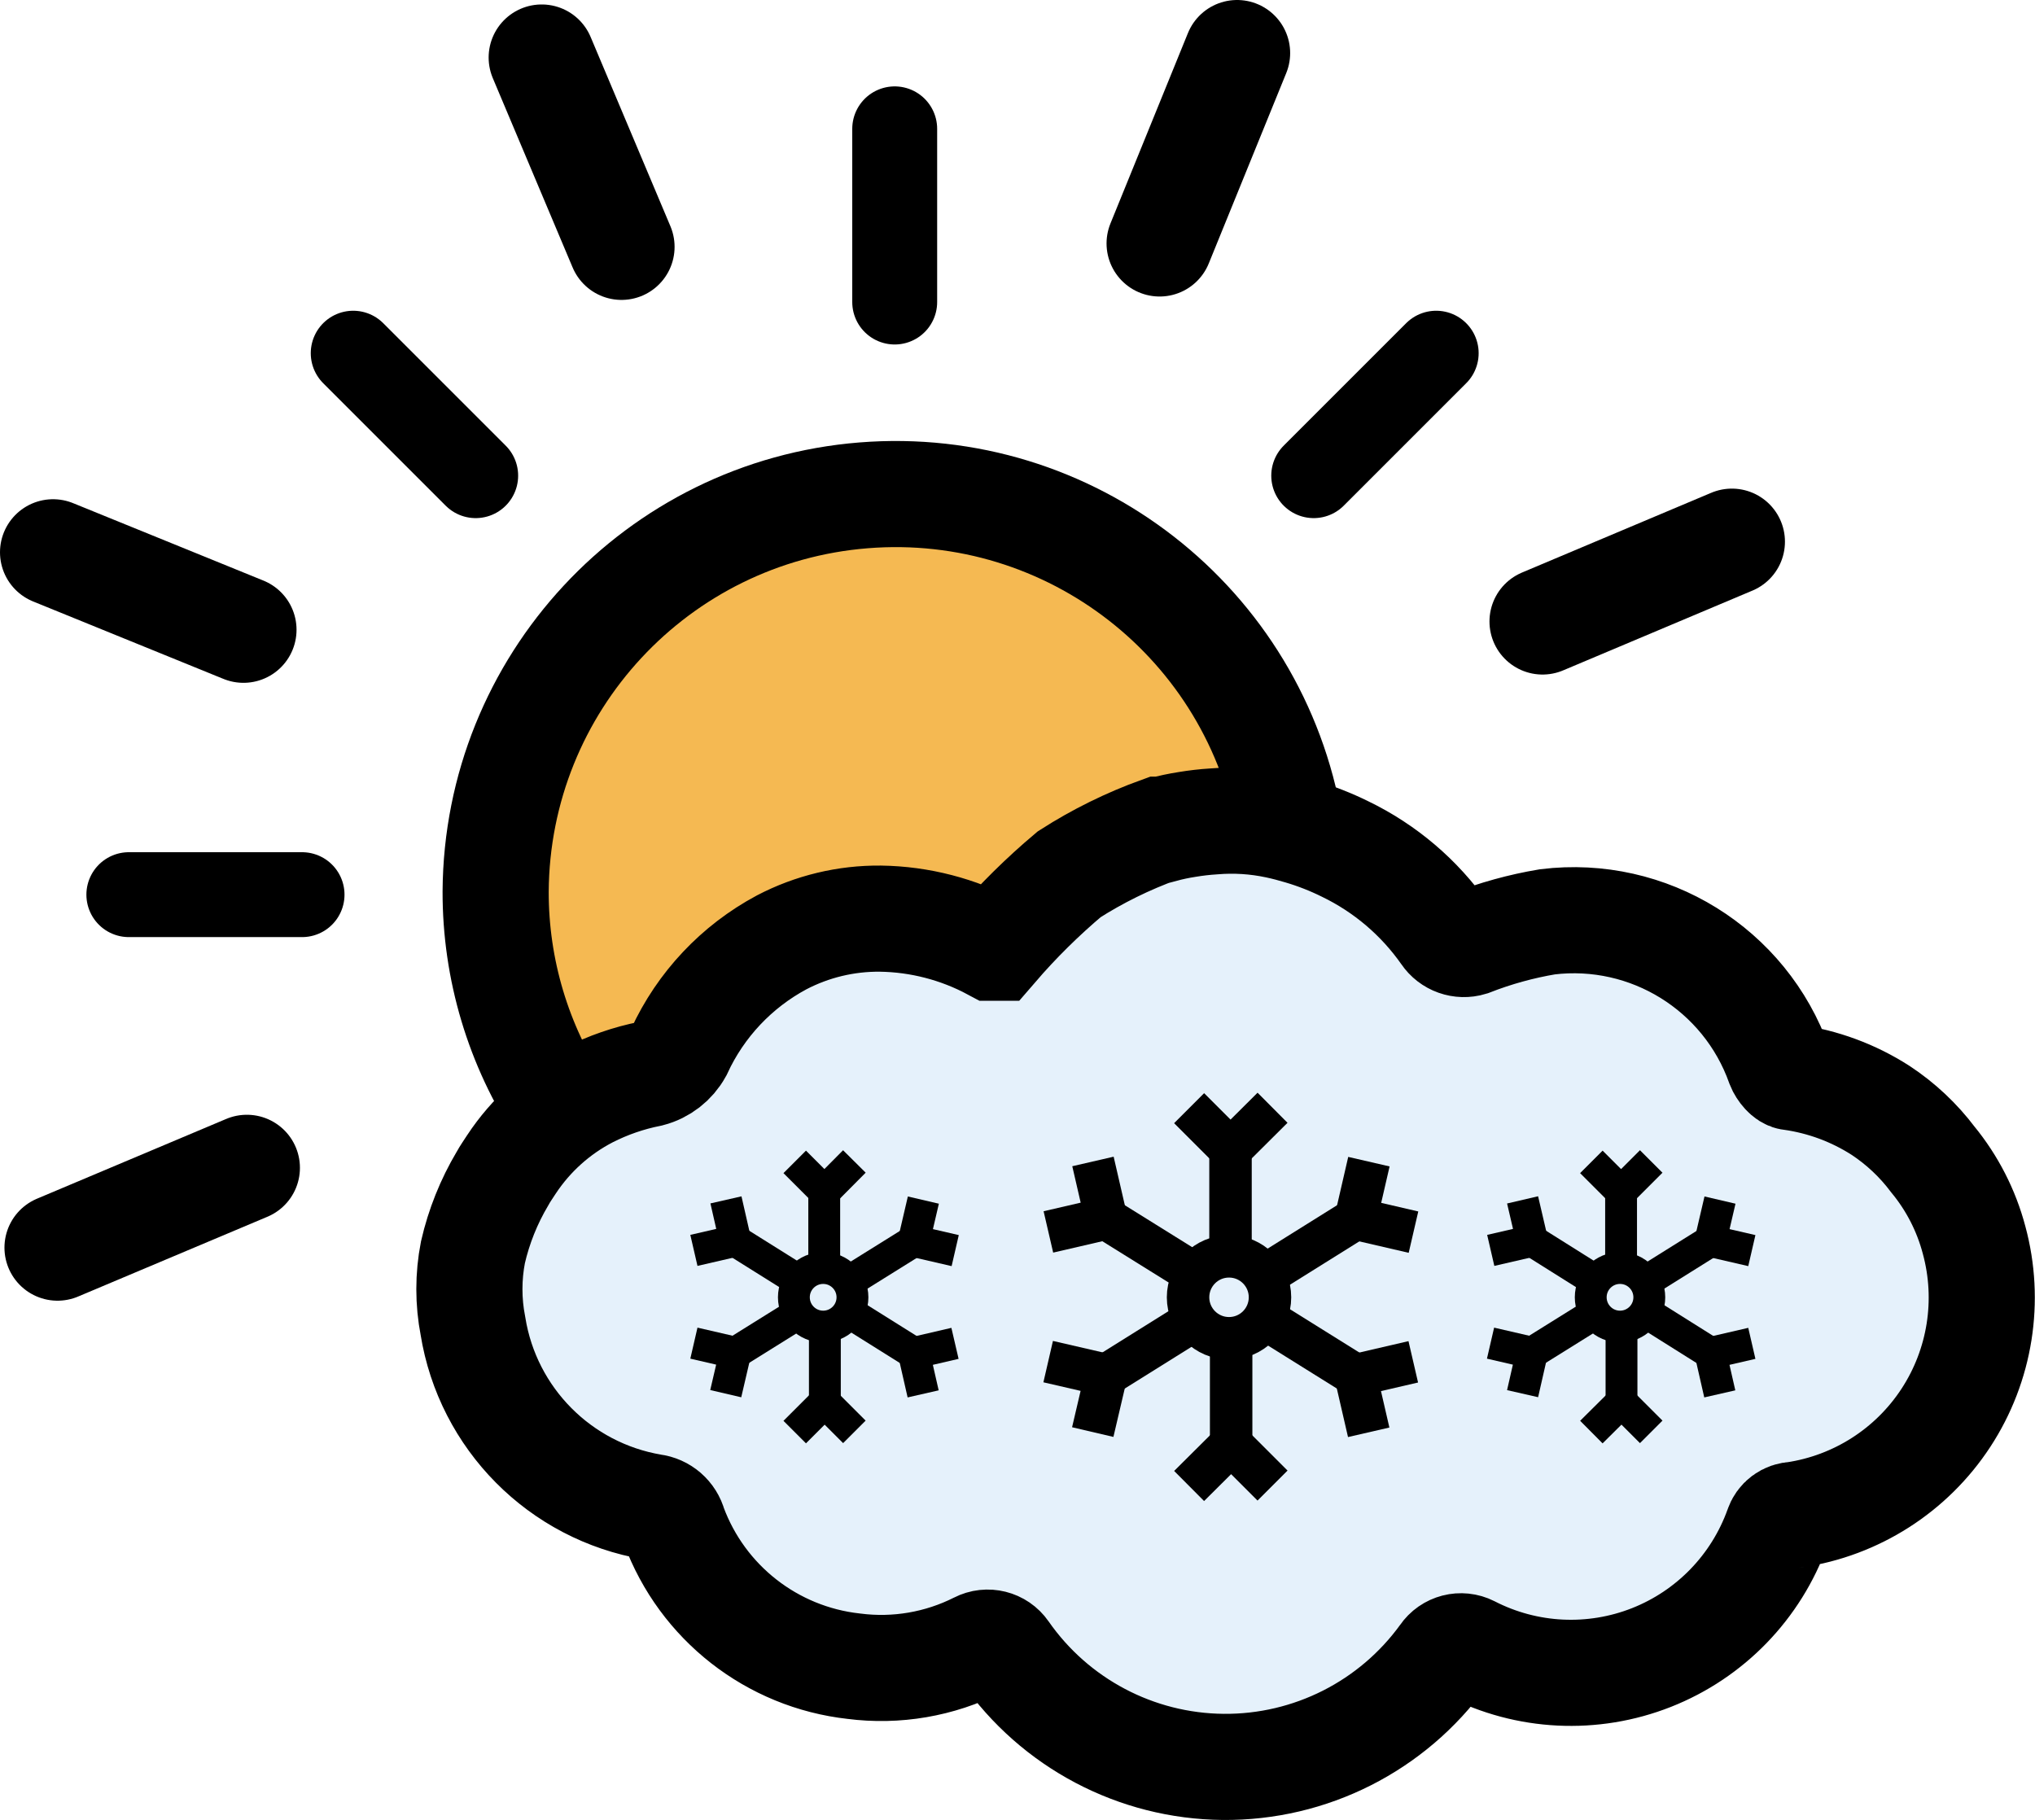
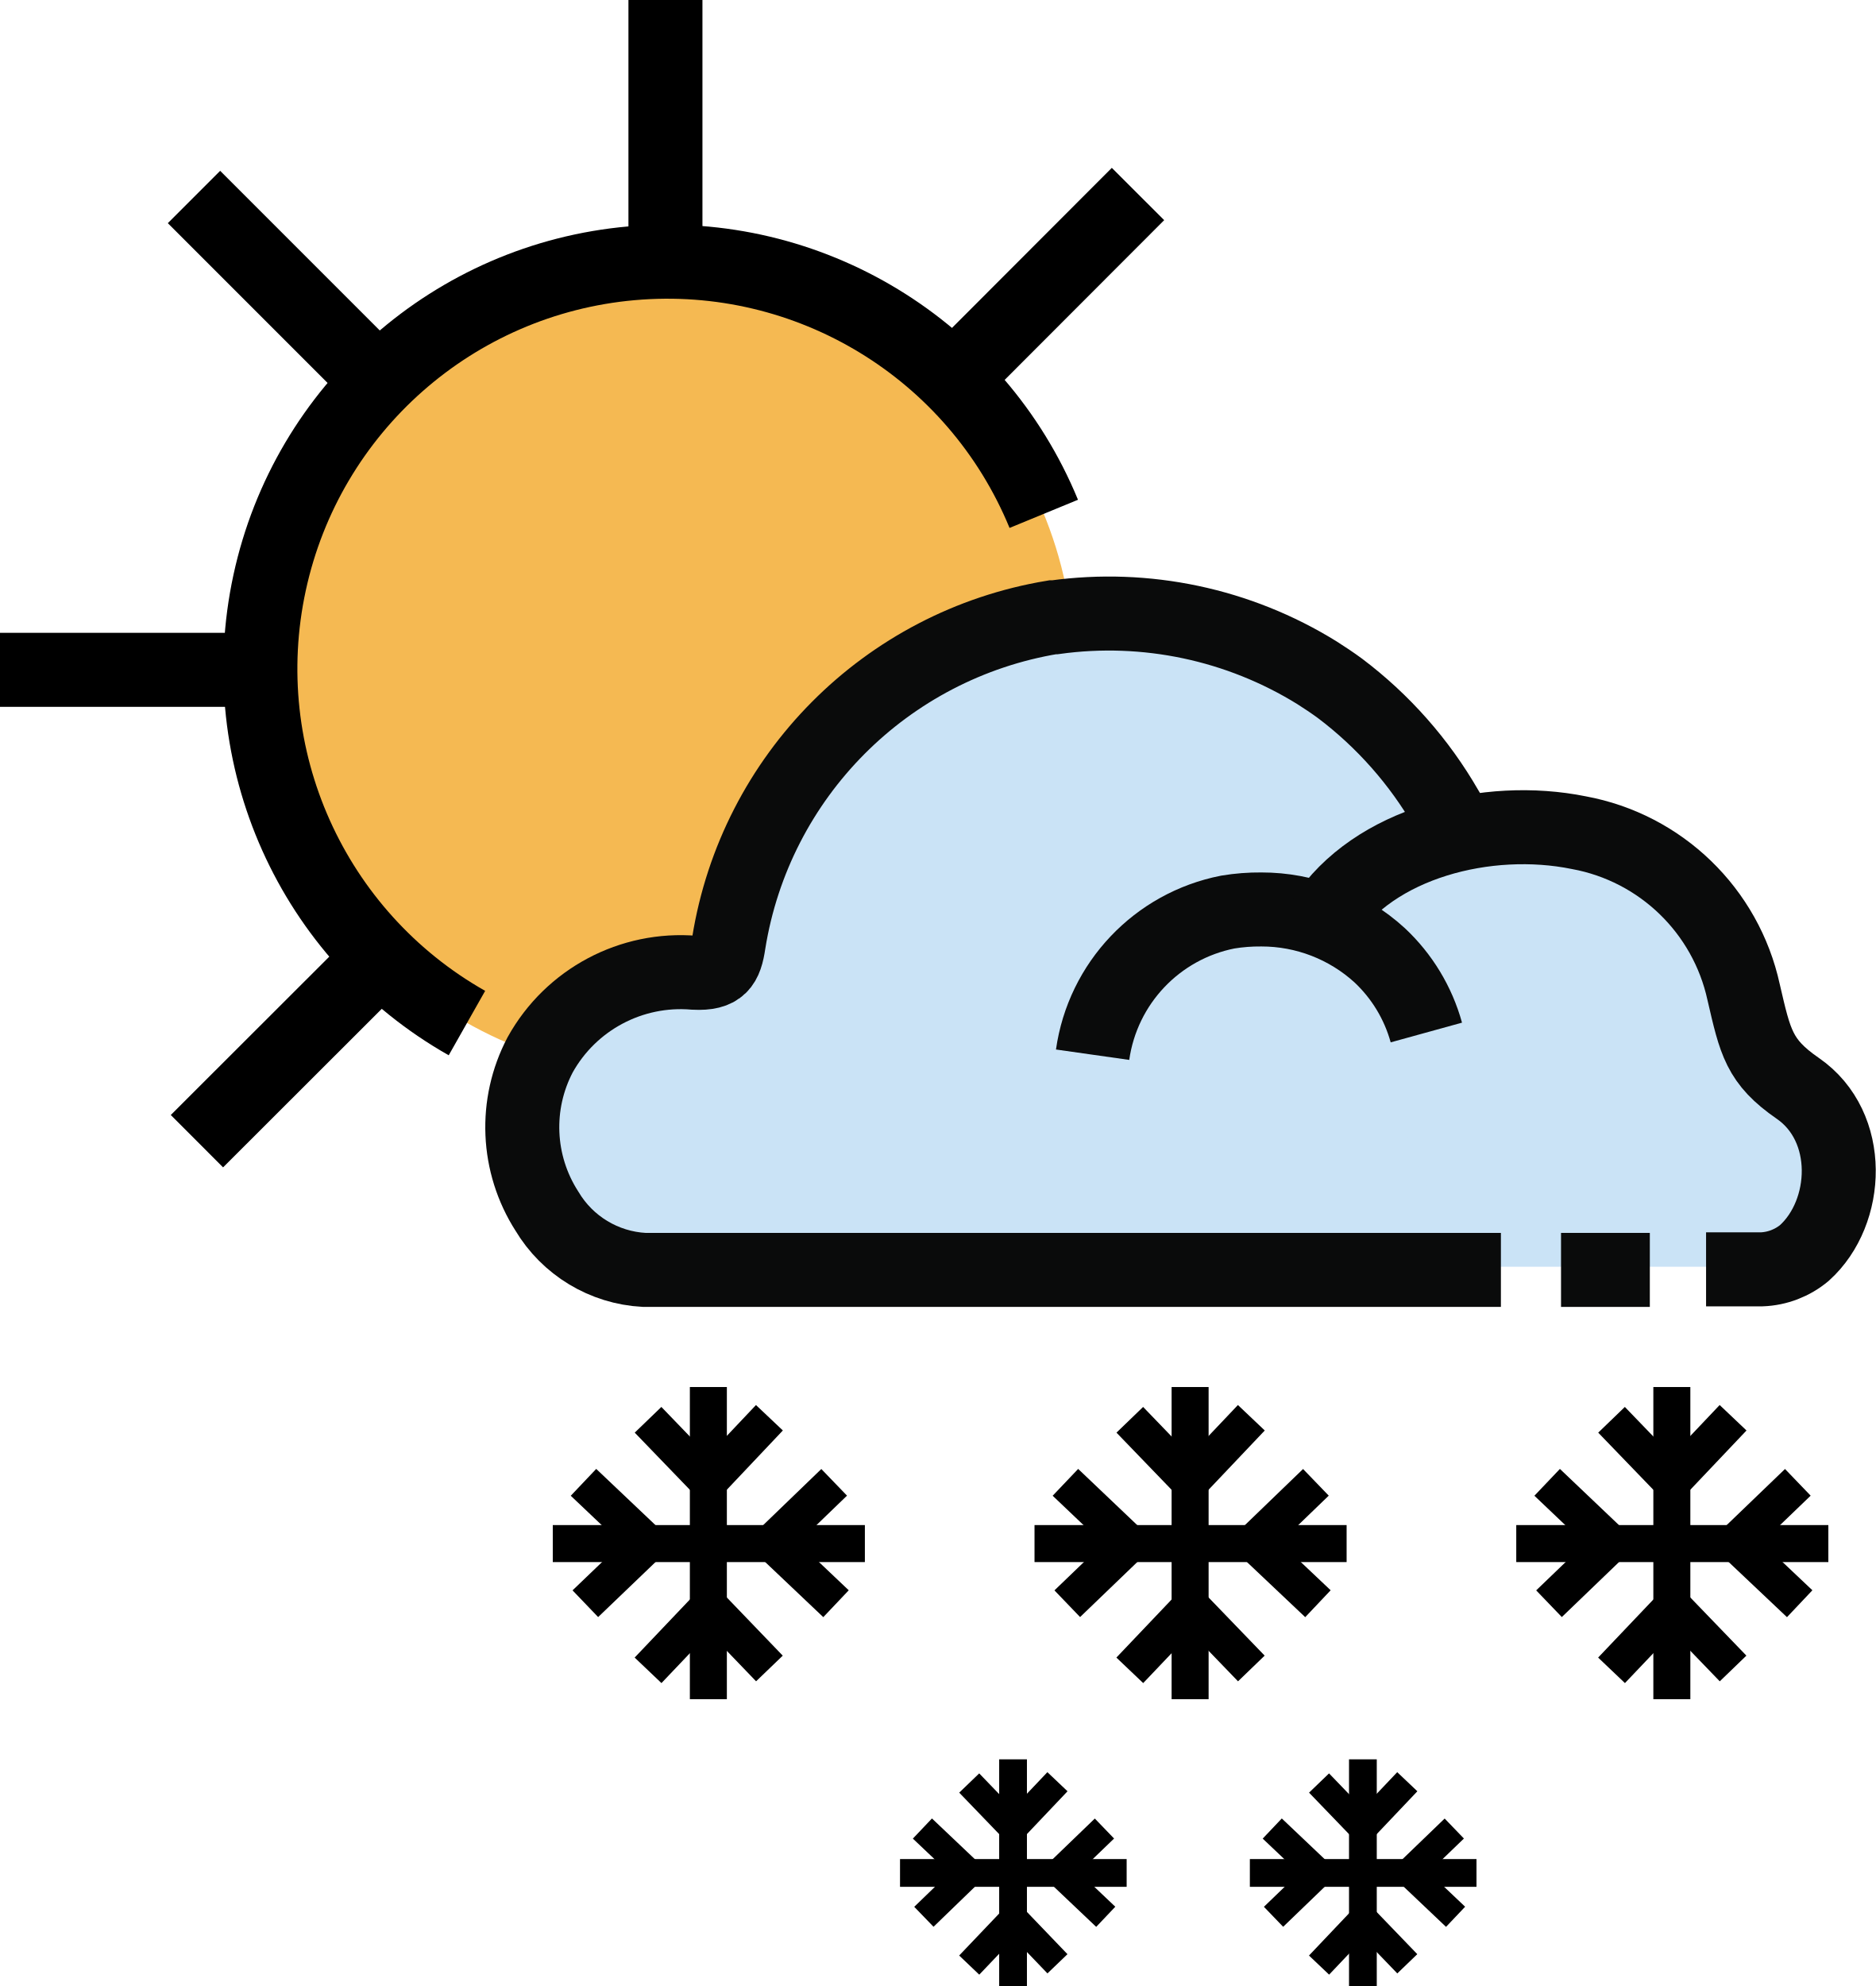
- <svg xmlns="http://www.w3.org/2000/svg" viewBox="0 0 95.87 85.74">
+ <svg xmlns="http://www.w3.org/2000/svg" viewBox="0 0 101.39 107.33">
  <defs>
-     <style>.cls-1{fill:#e5f1fb;}.cls-2{fill:#f5b952;}.cls-3,.cls-4,.cls-5,.cls-6,.cls-7{fill:none;stroke:#000;stroke-miterlimit:10;}.cls-3{stroke-width:1.5px;}.cls-4{stroke-width:2px;}.cls-5,.cls-7{stroke-width:5px;}.cls-6,.cls-7{stroke-linecap:round;}.cls-6{stroke-width:4px;}</style>
+     <style>.cls-1{fill:#f5b952;}.cls-2{fill:#cae3f6;}.cls-3,.cls-4,.cls-5,.cls-6,.cls-7{fill:none;stroke-miterlimit:10;}.cls-3,.cls-4,.cls-5,.cls-6{stroke:#000;}.cls-3{stroke-width:1.5px;}.cls-4{stroke-width:2px;}.cls-5,.cls-6,.cls-7{stroke-width:4px;}.cls-6{stroke-linecap:square;}.cls-7{stroke:#0a0b0b;}</style>
  </defs>
  <g id="Layer_2" data-name="Layer 2">
    <g id="Layer_1-2" data-name="Layer 1">
-       <path class="cls-1" d="M92.24,59.26a9.76,9.76,0,0,0-1.91-3.66,9.66,9.66,0,0,0-2.41-2.23,10.34,10.34,0,0,0-4.12-1.51c-.21,0-.45-.31-.55-.54a10.06,10.06,0,0,0-10.7-6.52,18.06,18.06,0,0,0-3.54.94,1.06,1.06,0,0,1-1.18-.42,12,12,0,0,0-4.6-3.9,13.6,13.6,0,0,0-2-.79,10.25,10.25,0,0,0-1.09-.28,10.14,10.14,0,0,0-3-.18c-.44,0-.85.08-1.19.13-.58.1-1,.2-1.15.24l-.13,0a21.18,21.18,0,0,0-4.17,2A29,29,0,0,0,47.06,46a.55.55,0,1,0-.1-.05,11.39,11.39,0,0,0-5.17-1.33,9.62,9.62,0,0,0-4.56,1.09,10.67,10.67,0,0,0-4.73,5,2.15,2.15,0,0,1-1.34,1,11.09,11.09,0,0,0-2.83.95,9.39,9.39,0,0,0-3.55,3.15c-.14.21-.29.42-.42.65A11.45,11.45,0,0,0,23,59.86a8.63,8.63,0,0,0,0,3.34,10,10,0,0,0,8.29,8.24,1.15,1.15,0,0,1,1,.84,10.26,10.26,0,0,0,14,5.43,1,1,0,0,1,1.25.31,12.48,12.48,0,0,0,20.18.1A1,1,0,0,1,69,77.81,10.16,10.16,0,0,0,83.15,72.3a.81.81,0,0,1,.77-.57A10,10,0,0,0,92.24,59.26Z" />
-       <path class="cls-2" d="M60.07,37.59C60,39.13,48.58,40.27,36.2,45.76,26.75,50,23.39,53,23.39,42.65A18.72,18.72,0,0,1,42.12,23.93C52.46,23.93,60.46,29.29,60.07,37.59Z" />
-       <line class="cls-3" x1="38.83" y1="56.16" x2="38.83" y2="60.07" />
-       <polyline class="cls-3" points="37.44 54.74 38.84 56.14 40.25 54.72" />
-       <line class="cls-3" x1="38.86" y1="66.04" x2="38.86" y2="62.13" />
-       <polyline class="cls-3" points="40.25 67.46 38.85 66.06 37.44 67.47" />
-       <line class="cls-3" x1="43.03" y1="63.73" x2="39.71" y2="61.65" />
-       <polyline class="cls-3" points="43.49 65.67 43.05 63.74 44.99 63.29" />
-       <line class="cls-3" x1="34.66" y1="58.47" x2="37.98" y2="60.55" />
-       <polyline class="cls-3" points="34.2 56.53 34.64 58.46 32.69 58.91" />
-       <line class="cls-3" x1="34.66" y1="63.72" x2="37.98" y2="61.65" />
-       <polyline class="cls-3" points="34.19 65.66 34.64 63.73 32.69 63.28" />
-       <line class="cls-3" x1="43.03" y1="58.48" x2="39.71" y2="60.55" />
-       <polyline class="cls-3" points="43.5 56.54 43.05 58.47 45 58.92" />
-       <circle class="cls-3" cx="38.78" cy="61.12" r="1.38" />
-       <line class="cls-4" x1="57.97" y1="54.2" x2="57.97" y2="59.66" />
-       <polyline class="cls-4" points="56.02 52.21 57.97 54.16 59.95 52.19" />
-       <line class="cls-4" x1="58" y1="68" x2="58" y2="62.54" />
-       <polyline class="cls-4" points="59.95 69.99 58 68.04 56.02 70.01" />
-       <line class="cls-4" x1="63.83" y1="64.77" x2="59.2" y2="61.88" />
-       <polyline class="cls-4" points="64.48 67.48 63.86 64.79 66.58 64.16" />
-       <line class="cls-4" x1="52.14" y1="57.43" x2="56.78" y2="60.32" />
-       <polyline class="cls-4" points="51.49 54.72 52.11 57.41 49.39 58.04" />
-       <line class="cls-4" x1="52.14" y1="64.77" x2="56.78" y2="61.87" />
-       <polyline class="cls-4" points="51.48 67.47 52.11 64.78 49.38 64.15" />
-       <line class="cls-4" x1="63.84" y1="57.43" x2="59.2" y2="60.33" />
-       <polyline class="cls-4" points="64.49 54.73 63.87 57.42 66.59 58.05" />
-       <circle class="cls-4" cx="57.9" cy="61.12" r="1.93" />
-       <line class="cls-3" x1="76.37" y1="56.16" x2="76.37" y2="60.07" />
-       <polyline class="cls-3" points="74.97 54.74 76.37 56.14 77.79 54.72" />
-       <line class="cls-3" x1="76.39" y1="66.04" x2="76.39" y2="62.13" />
-       <polyline class="cls-3" points="77.79 67.46 76.39 66.06 74.97 67.47" />
-       <line class="cls-3" x1="80.56" y1="63.73" x2="77.25" y2="61.65" />
-       <polyline class="cls-3" points="81.02 65.67 80.58 63.74 82.53 63.29" />
-       <line class="cls-3" x1="72.2" y1="58.47" x2="75.51" y2="60.55" />
-       <polyline class="cls-3" points="71.73 56.53 72.18 58.46 70.23 58.91" />
-       <line class="cls-3" x1="72.19" y1="63.72" x2="75.51" y2="61.65" />
-       <polyline class="cls-3" points="71.73 65.66 72.17 63.73 70.22 63.28" />
-       <line class="cls-3" x1="80.56" y1="58.48" x2="77.25" y2="60.55" />
-       <polyline class="cls-3" points="81.03 56.54 80.58 58.47 82.53 58.92" />
-       <circle class="cls-3" cx="76.32" cy="61.12" r="1.38" />
-       <path class="cls-5" d="M93,58.42a10,10,0,0,0-1.94-3.79,9.9,9.9,0,0,0-2.47-2.32,10.51,10.51,0,0,0-4.21-1.56c-.21,0-.47-.33-.56-.56A10.27,10.27,0,0,0,72.9,43.43a18.22,18.22,0,0,0-3.62,1A1.08,1.08,0,0,1,68.07,44a12.23,12.23,0,0,0-4.7-4,13.15,13.15,0,0,0-2.09-.82c-.37-.11-.74-.21-1.12-.29a10.24,10.24,0,0,0-3-.19,12.17,12.17,0,0,0-1.22.14,10.62,10.62,0,0,0-1.18.25l-.13,0a21.36,21.36,0,0,0-4.26,2.1,30.81,30.81,0,0,0-3.5,3.46l-.1,0a11.55,11.55,0,0,0-5.29-1.37,9.84,9.84,0,0,0-4.66,1.12A11.06,11.06,0,0,0,32,49.52a2.22,2.22,0,0,1-1.38,1.07,11.2,11.2,0,0,0-2.89,1,9.68,9.68,0,0,0-3.63,3.26c-.14.22-.3.44-.43.68A12.12,12.12,0,0,0,22.28,59a9.1,9.1,0,0,0,0,3.47A10.31,10.31,0,0,0,30.74,71a1.18,1.18,0,0,1,1,.87,10.25,10.25,0,0,0,8.48,6.63,10.11,10.11,0,0,0,5.85-1,1,1,0,0,1,1.28.32A12.66,12.66,0,0,0,68,78a1,1,0,0,1,1.28-.33,10.34,10.34,0,0,0,14.46-5.71.84.84,0,0,1,.79-.59A10.35,10.35,0,0,0,93,58.42Z" />
-       <path class="cls-5" d="M60.77,39A18.84,18.84,0,0,0,23.35,42a18.65,18.65,0,0,0,3.09,10.32" />
-       <line class="cls-6" x1="42.15" y1="14.23" x2="42.15" y2="6.07" />
-       <line class="cls-6" x1="14.23" y1="42.15" x2="6.07" y2="42.15" />
-       <line class="cls-6" x1="22.41" y1="22.41" x2="16.64" y2="16.64" />
-       <line class="cls-6" x1="67.66" y1="16.64" x2="61.89" y2="22.41" />
-       <line class="cls-7" x1="54.63" y1="11.47" x2="58.28" y2="2.5" />
-       <line class="cls-7" x1="11.47" y1="29.67" x2="2.5" y2="26.02" />
-       <line class="cls-7" x1="29.28" y1="11.63" x2="25.52" y2="2.71" />
-       <line class="cls-7" x1="11.63" y1="55.02" x2="2.71" y2="58.78" />
-       <line class="cls-7" x1="81.59" y1="25.52" x2="72.67" y2="29.28" />
+       <path class="cls-1" d="M36.06,14.12a22,22,0,1,0,22,22A22,22,0,0,0,36.06,14.12Z" />
+       <path class="cls-2" d="M80.8,68.47H34.08a6.58,6.58,0,0,1-5.3-3.27,8.61,8.61,0,0,1,8-13.22c1.41.07,1.7-.45,1.88-1.64a21.6,21.6,0,0,1,17.66-18l.11,0a21.28,21.28,0,0,1,14.3,3.08q.63.39,1.26.87a22.19,22.19,0,0,1,5.79,6.66l.68,1.16" />
+       <path class="cls-2" d="M58.54,56.5a9.34,9.34,0,0,1,7.37-7.9,10.67,10.67,0,0,1,1.82-.13A9.4,9.4,0,0,1,74.18,51a9.12,9.12,0,0,1,2.55,4.32" />
+       <path class="cls-2" d="M71.16,49.05c2.7-4.23,8.92-5.79,13.88-4.75a11.38,11.38,0,0,1,9,8.82c.63,2.78.83,3.84,2.95,5.33,3,2.12,2.8,6.86.36,9.1a3.79,3.79,0,0,1-2.34.91H78.86" />
+       <line class="cls-2" x1="84.07" y1="68.46" x2="88.92" y2="68.46" />
+       <polyline class="cls-3" points="71.3 106.2 73.7 103.67 76.07 106.13" />
+       <polyline class="cls-3" points="76.07 96.29 73.67 98.82 71.3 96.36" />
+       <line class="cls-3" x1="73.67" y1="95.08" x2="73.67" y2="107.33" />
+       <polyline class="cls-3" points="78.68 103.59 76.15 101.19 78.61 98.82" />
+       <polyline class="cls-3" points="68.77 98.82 71.3 101.22 68.84 103.59" />
+       <line class="cls-3" x1="67.56" y1="101.22" x2="79.81" y2="101.22" />
+       <polyline class="cls-3" points="52.39 106.2 54.8 103.67 57.16 106.13" />
+       <polyline class="cls-3" points="57.16 96.29 54.76 98.82 52.39 96.36" />
+       <line class="cls-3" x1="54.76" y1="95.08" x2="54.76" y2="107.33" />
+       <polyline class="cls-3" points="59.77 103.59 57.24 101.19 59.7 98.82" />
+       <polyline class="cls-3" points="49.86 98.82 52.39 101.22 49.94 103.59" />
+       <line class="cls-3" x1="48.65" y1="101.22" x2="60.9" y2="101.22" />
+       <polyline class="cls-4" points="87.11 90.27 90.42 86.79 93.68 90.17" />
+       <polyline class="cls-4" points="93.68 76.62 90.37 80.11 87.11 76.73" />
+       <line class="cls-4" x1="90.37" y1="74.96" x2="90.37" y2="91.83" />
+       <polyline class="cls-4" points="97.28 86.67 93.79 83.37 97.18 80.11" />
+       <polyline class="cls-4" points="83.63 80.11 87.11 83.42 83.73 86.67" />
+       <line class="cls-4" x1="81.96" y1="83.42" x2="98.83" y2="83.42" />
+       <polyline class="cls-4" points="61.07 90.27 64.38 86.79 67.64 90.17" />
+       <polyline class="cls-4" points="67.64 76.62 64.33 80.11 61.07 76.73" />
+       <line class="cls-4" x1="64.33" y1="74.96" x2="64.33" y2="91.83" />
+       <polyline class="cls-4" points="71.24 86.67 67.75 83.37 71.13 80.11" />
+       <polyline class="cls-4" points="57.59 80.11 61.07 83.42 57.69 86.67" />
+       <line class="cls-4" x1="55.92" y1="83.42" x2="72.79" y2="83.42" />
+       <polyline class="cls-4" points="35.03 90.27 38.34 86.79 41.59 90.17" />
+       <polyline class="cls-4" points="41.59 76.62 38.29 80.11 35.03 76.73" />
+       <line class="cls-4" x1="38.29" y1="74.96" x2="38.29" y2="91.83" />
+       <polyline class="cls-4" points="45.19 86.67 41.71 83.37 45.09 80.11" />
+       <polyline class="cls-4" points="31.54 80.11 35.03 83.42 31.64 86.67" />
+       <line class="cls-4" x1="29.88" y1="83.42" x2="46.75" y2="83.42" />
+       <path class="cls-5" d="M56.42,27.77A22,22,0,1,0,25.24,55.29" />
+       <line class="cls-6" x1="35.97" y1="14.01" x2="35.97" y2="2" />
+       <line class="cls-6" x1="14.01" y1="36.2" x2="2" y2="36.2" />
+       <line class="cls-6" x1="20.4" y1="20.56" x2="11.9" y2="12.06" />
+       <line class="cls-6" x1="51.61" y1="20.4" x2="60.1" y2="11.9" />
+       <line class="cls-6" x1="20.56" y1="51.77" x2="12.06" y2="60.26" />
+       <path class="cls-7" d="M81.13,68.63H34.82a6.53,6.53,0,0,1-5.26-3.18A8.4,8.4,0,0,1,29.2,57a8.69,8.69,0,0,1,8.33-4.43c1.4.07,1.69-.44,1.86-1.6A21.26,21.26,0,0,1,56.9,33.36l.11,0a21.37,21.37,0,0,1,14.18,3c.41.26.83.54,1.24.84a21.74,21.74,0,0,1,5.75,6.51l.67,1.13" />
+       <path class="cls-7" d="M59.06,57a9.17,9.17,0,0,1,7.31-7.71,10.54,10.54,0,0,1,1.81-.14,9.47,9.47,0,0,1,6.39,2.47A9,9,0,0,1,77.1,55.8" />
+       <path class="cls-7" d="M71.57,49.67C74.25,45.54,80.41,44,85.34,45a11.19,11.19,0,0,1,8.91,8.62c.63,2.71.83,3.75,2.93,5.2,3,2.07,2.78,6.7.36,8.89a3.83,3.83,0,0,1-2.32.89h-3" />
+       <line class="cls-7" x1="84.38" y1="68.63" x2="89.18" y2="68.63" />
    </g>
  </g>
</svg>
